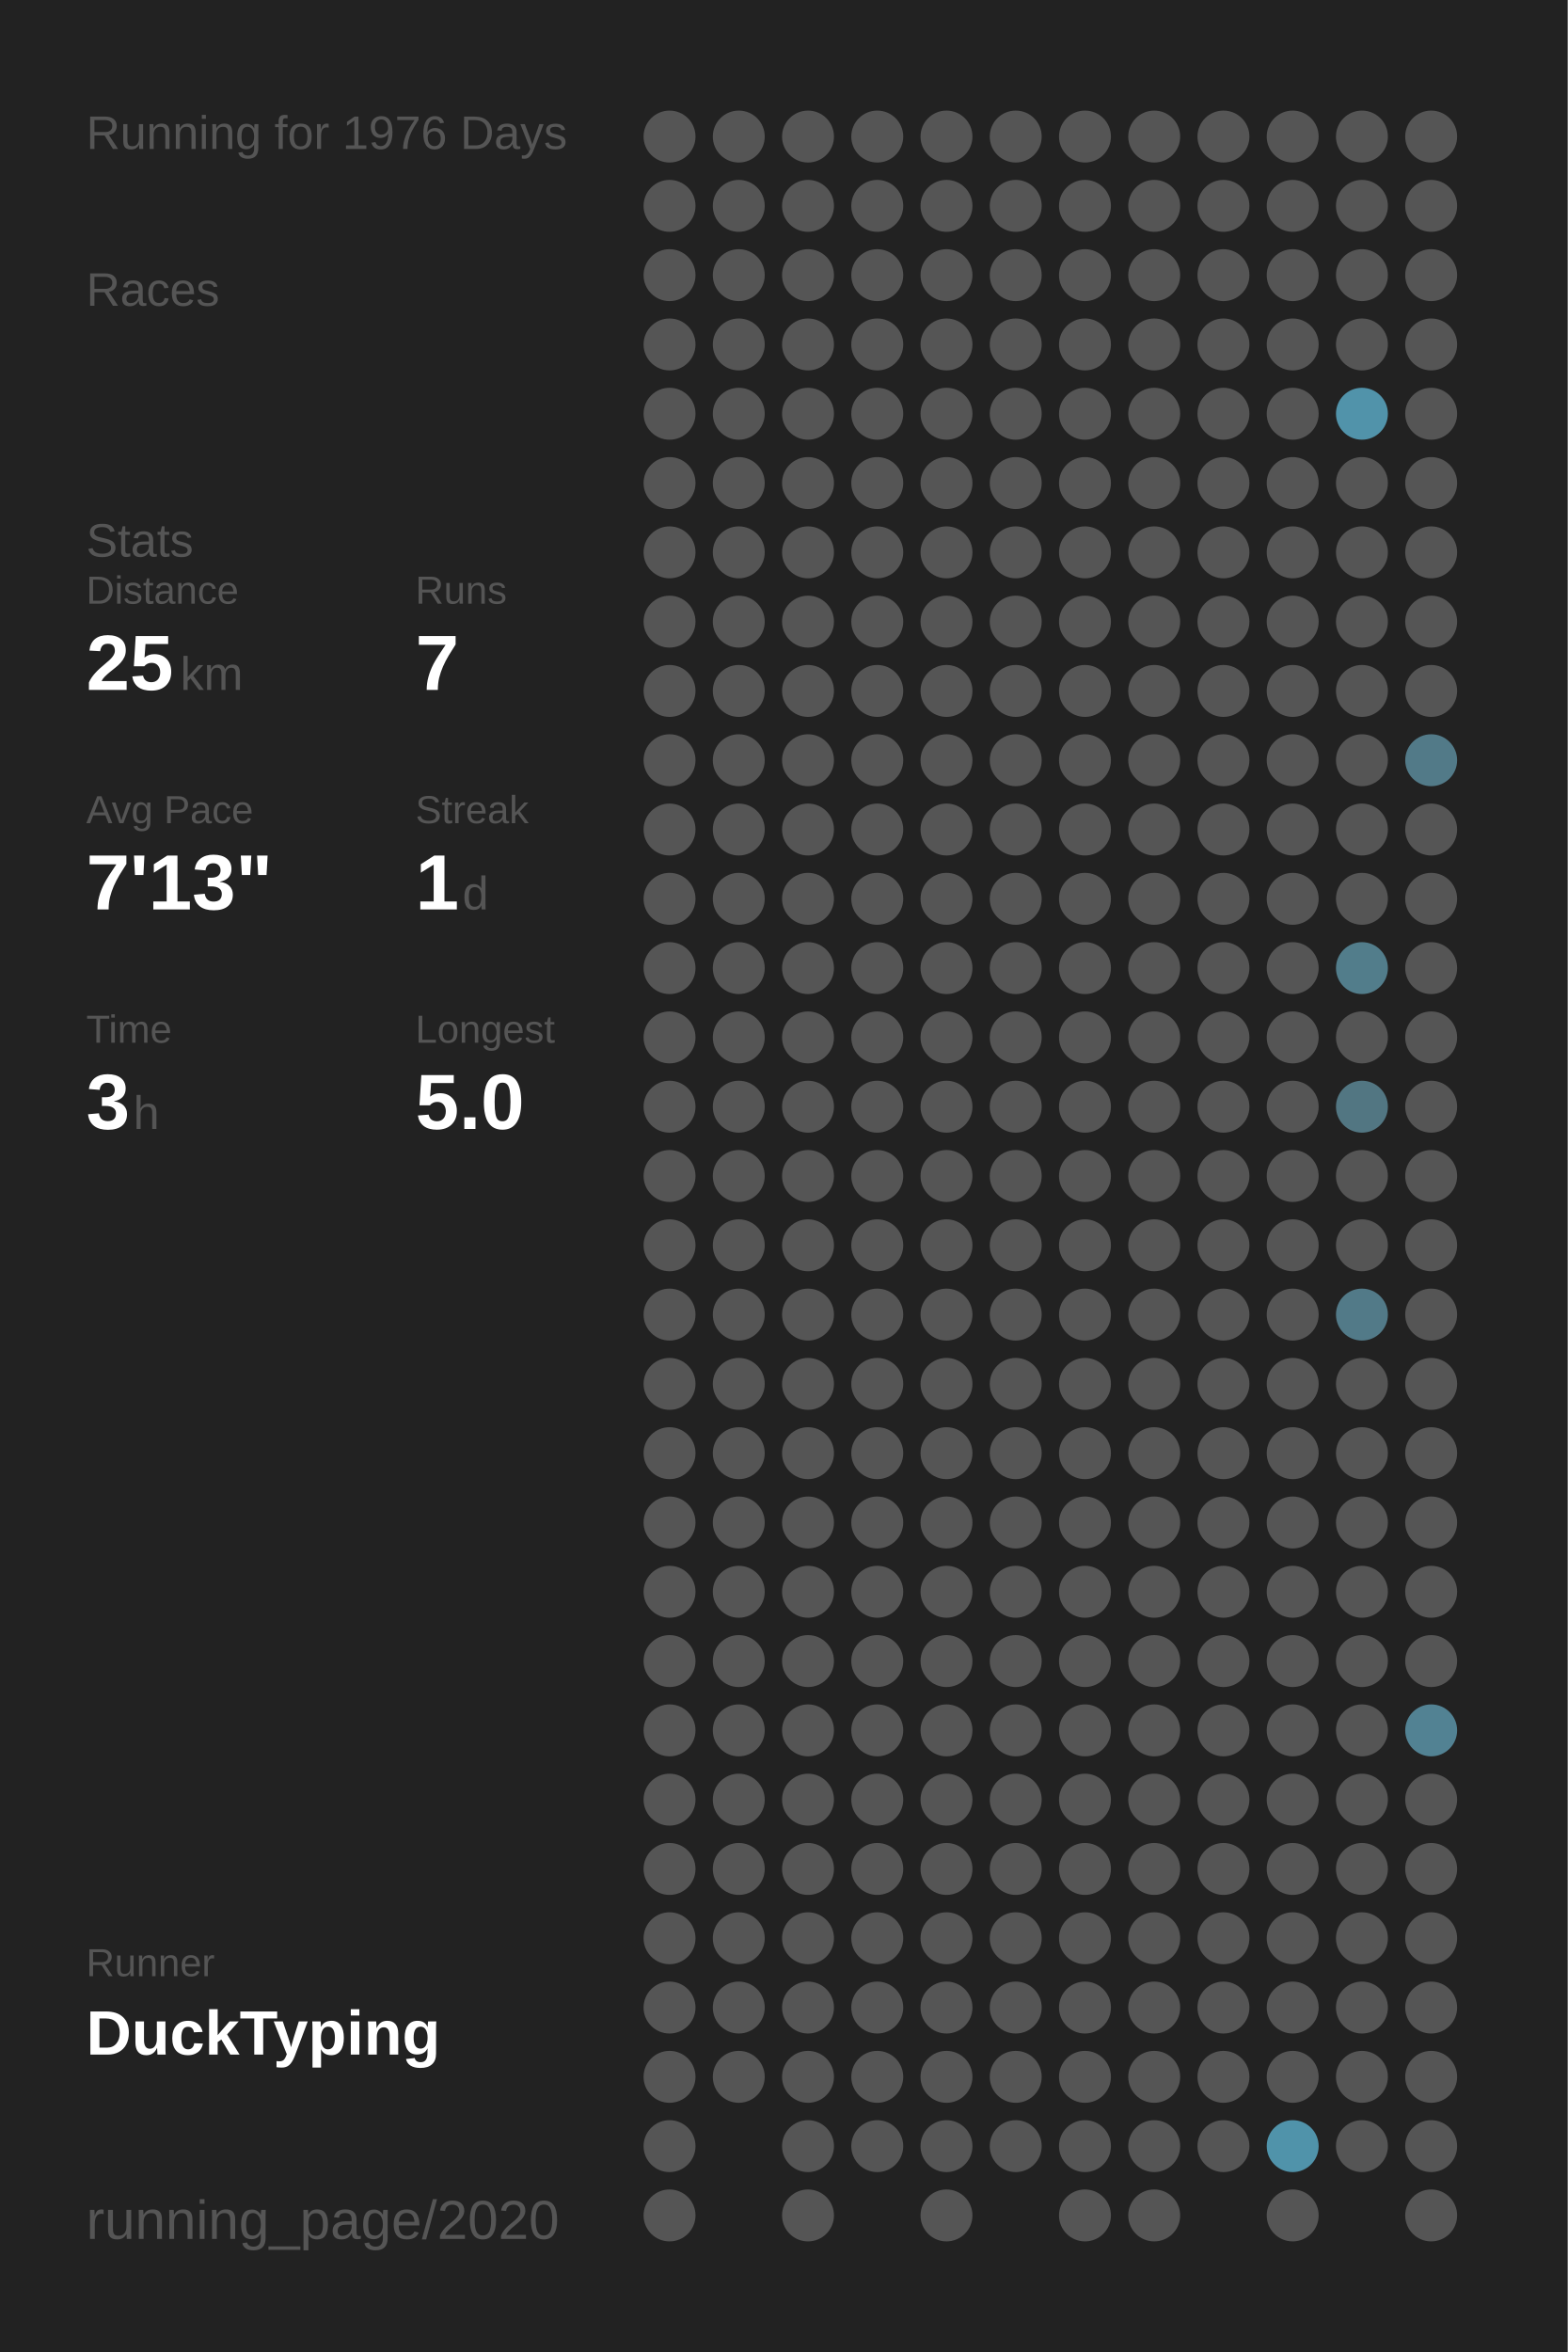
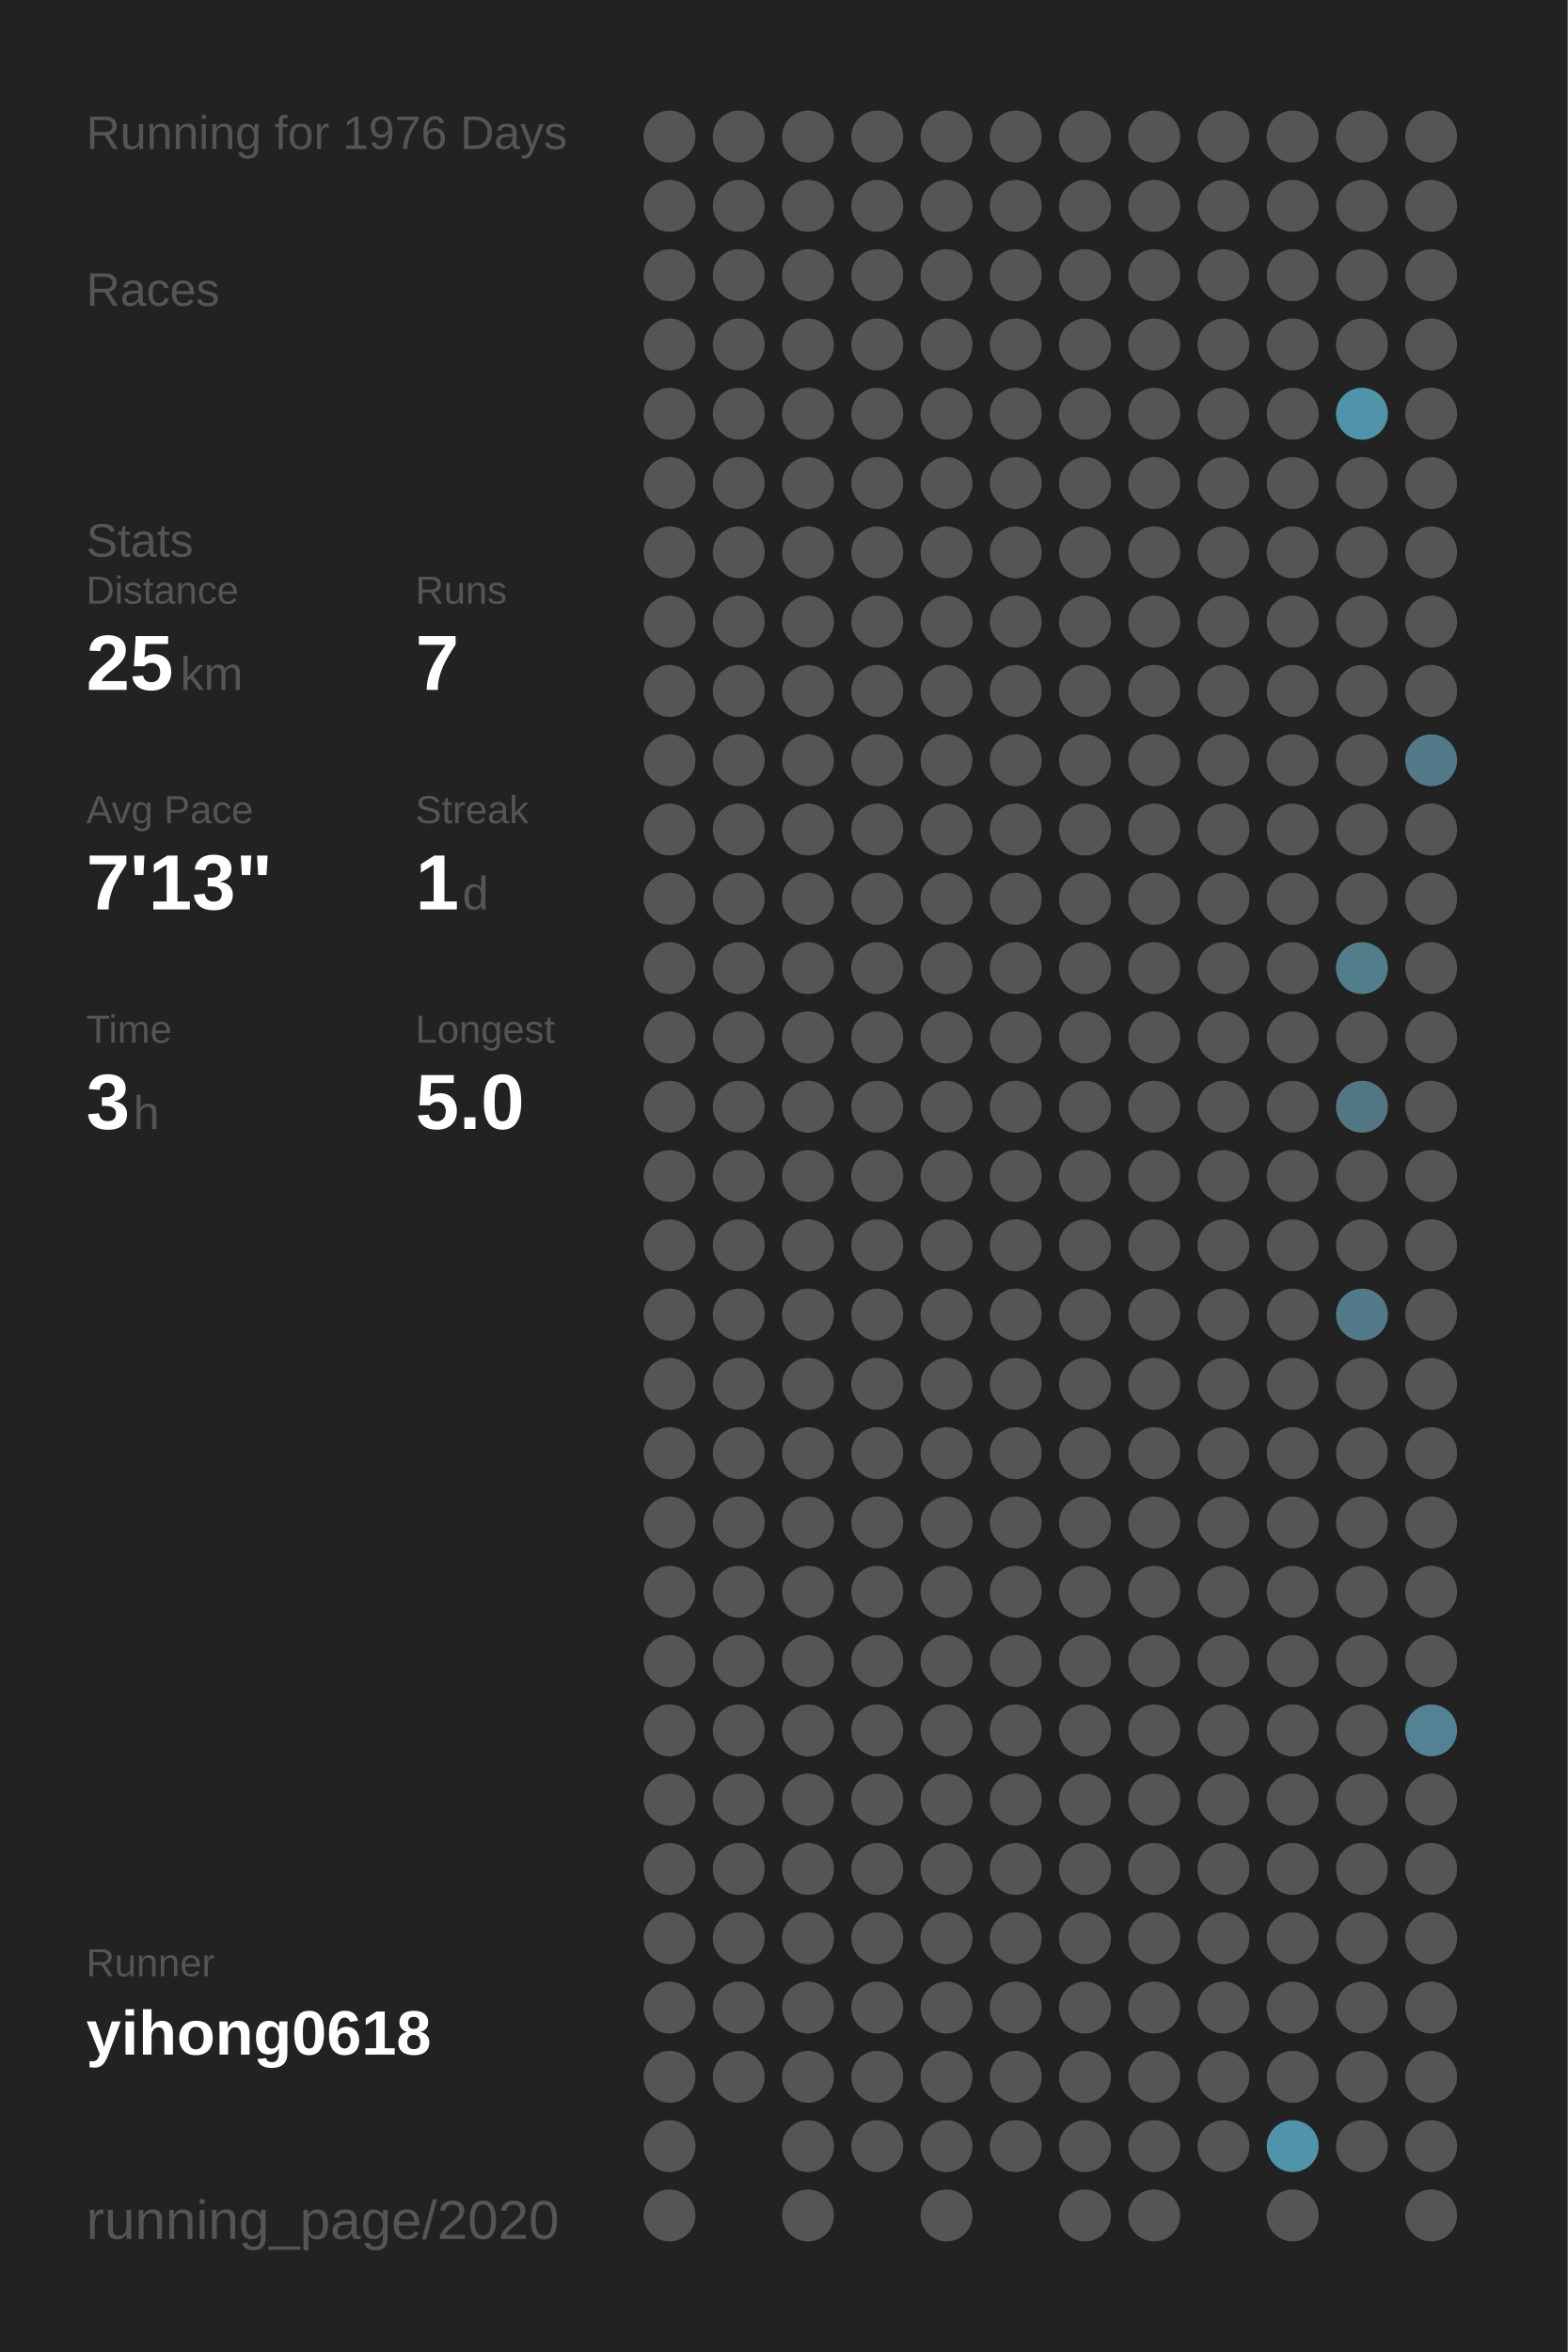
<svg xmlns="http://www.w3.org/2000/svg" baseProfile="full" height="300mm" version="1.1" viewBox="0,0,200,300" width="200mm">
  <defs />
  <rect fill="#222222" height="300" width="200" x="0" y="0" />
  <text fill="#555555" style="font-size:6px; font-family:Arial;" x="11" y="19">Running for 1976 Days</text>
  <text fill="#555555" style="font-size:6px; font-family:Arial;" x="11" y="39">Races</text>
  <text fill="#555555" style="font-size:6px; font-family:Arial;" x="11" y="71">Stats</text>
  <text fill="#555555" style="font-size:5px; font-family:Arial;" x="11" y="77">Distance</text>
  <text fill="#FFFFFF" style="font-size:10px; font-family:Arial; font-weight:bold;" x="11" y="88">25</text>
  <text fill="#555555" style="font-size:6px; font-family:Arial;" x="23" y="88">km</text>
  <text fill="#555555" style="font-size:5px; font-family:Arial;" x="53" y="77">Runs</text>
  <text fill="#FFFFFF" style="font-size:10px; font-family:Arial; font-weight:bold;" x="53" y="88">7</text>
  <text fill="#555555" style="font-size:5px; font-family:Arial;" x="11" y="105">Avg Pace</text>
  <text fill="#FFFFFF" style="font-size:10px; font-family:Arial; font-weight:bold;" x="11" y="116">7'13"</text>
  <text fill="#555555" style="font-size:5px; font-family:Arial;" x="53" y="105">Streak</text>
  <text fill="#FFFFFF" style="font-size:10px; font-family:Arial; font-weight:bold;" x="53" y="116">1</text>
  <text fill="#555555" style="font-size:6px; font-family:Arial;" x="59" y="116">d</text>
  <text fill="#555555" style="font-size:5px; font-family:Arial;" x="11" y="133">Time</text>
  <text fill="#FFFFFF" style="font-size:10px; font-family:Arial; font-weight:bold;" x="11" y="144">3</text>
  <text fill="#555555" style="font-size:6px; font-family:Arial;" x="17" y="144">h</text>
  <text fill="#555555" style="font-size:5px; font-family:Arial;" x="53" y="133">Longest</text>
  <text fill="#FFFFFF" style="font-size:10px; font-family:Arial; font-weight:bold;" x="53" y="144">5.0</text>
  <text fill="#555555" style="font-size:5px; font-family:Arial;" x="11" y="252.065">Runner</text>
-   <text fill="#FFFFFF" style="font-size:8px; font-family:Arial; font-weight:bold;" x="11" y="262.065">DuckTyping</text>
+   <text fill="#FFFFFF" style="font-size:8px; font-family:Arial; font-weight:bold;" x="11" y="262.065">yihong0618</text>
  <text fill="#555555" style="font-size:7px; font-family:Arial;" x="11" y="285.581">running_page/2020</text>
  <circle cx="85.417" cy="17.419" fill="#555555" r="3.312" />
  <circle cx="85.417" cy="26.258" fill="#555555" r="3.312" />
  <circle cx="85.417" cy="35.097" fill="#555555" r="3.312" />
  <circle cx="85.417" cy="43.935" fill="#555555" r="3.312" />
  <circle cx="85.417" cy="52.774" fill="#555555" r="3.312" />
  <circle cx="85.417" cy="61.613" fill="#555555" r="3.312" />
  <circle cx="85.417" cy="70.452" fill="#555555" r="3.312" />
  <circle cx="85.417" cy="79.29" fill="#555555" r="3.312" />
  <circle cx="85.417" cy="88.129" fill="#555555" r="3.312" />
  <circle cx="85.417" cy="96.968" fill="#555555" r="3.312" />
  <circle cx="85.417" cy="105.806" fill="#555555" r="3.312" />
  <circle cx="85.417" cy="114.645" fill="#555555" r="3.312" />
  <circle cx="85.417" cy="123.484" fill="#555555" r="3.312" />
  <circle cx="85.417" cy="132.323" fill="#555555" r="3.312" />
  <circle cx="85.417" cy="141.161" fill="#555555" r="3.312" />
  <circle cx="85.417" cy="150" fill="#555555" r="3.312" />
  <circle cx="85.417" cy="158.839" fill="#555555" r="3.312" />
  <circle cx="85.417" cy="167.677" fill="#555555" r="3.312" />
  <circle cx="85.417" cy="176.516" fill="#555555" r="3.312" />
  <circle cx="85.417" cy="185.355" fill="#555555" r="3.312" />
  <circle cx="85.417" cy="194.194" fill="#555555" r="3.312" />
  <circle cx="85.417" cy="203.032" fill="#555555" r="3.312" />
  <circle cx="85.417" cy="211.871" fill="#555555" r="3.312" />
  <circle cx="85.417" cy="220.71" fill="#555555" r="3.312" />
  <circle cx="85.417" cy="229.548" fill="#555555" r="3.312" />
  <circle cx="85.417" cy="238.387" fill="#555555" r="3.312" />
  <circle cx="85.417" cy="247.226" fill="#555555" r="3.312" />
  <circle cx="85.417" cy="256.065" fill="#555555" r="3.312" />
  <circle cx="85.417" cy="264.903" fill="#555555" r="3.312" />
  <circle cx="85.417" cy="273.742" fill="#555555" r="3.312" />
  <circle cx="85.417" cy="282.581" fill="#555555" r="3.312" />
  <circle cx="94.25" cy="17.419" fill="#555555" r="3.312" />
  <circle cx="94.25" cy="26.258" fill="#555555" r="3.312" />
  <circle cx="94.25" cy="35.097" fill="#555555" r="3.312" />
  <circle cx="94.25" cy="43.935" fill="#555555" r="3.312" />
  <circle cx="94.25" cy="52.774" fill="#555555" r="3.312" />
  <circle cx="94.25" cy="61.613" fill="#555555" r="3.312" />
  <circle cx="94.25" cy="70.452" fill="#555555" r="3.312" />
  <circle cx="94.25" cy="79.29" fill="#555555" r="3.312" />
  <circle cx="94.25" cy="88.129" fill="#555555" r="3.312" />
  <circle cx="94.25" cy="96.968" fill="#555555" r="3.312" />
  <circle cx="94.25" cy="105.806" fill="#555555" r="3.312" />
  <circle cx="94.25" cy="114.645" fill="#555555" r="3.312" />
  <circle cx="94.25" cy="123.484" fill="#555555" r="3.312" />
  <circle cx="94.25" cy="132.323" fill="#555555" r="3.312" />
  <circle cx="94.25" cy="141.161" fill="#555555" r="3.312" />
  <circle cx="94.25" cy="150" fill="#555555" r="3.312" />
  <circle cx="94.25" cy="158.839" fill="#555555" r="3.312" />
  <circle cx="94.25" cy="167.677" fill="#555555" r="3.312" />
  <circle cx="94.25" cy="176.516" fill="#555555" r="3.312" />
  <circle cx="94.25" cy="185.355" fill="#555555" r="3.312" />
  <circle cx="94.25" cy="194.194" fill="#555555" r="3.312" />
  <circle cx="94.25" cy="203.032" fill="#555555" r="3.312" />
  <circle cx="94.25" cy="211.871" fill="#555555" r="3.312" />
  <circle cx="94.25" cy="220.71" fill="#555555" r="3.312" />
  <circle cx="94.25" cy="229.548" fill="#555555" r="3.312" />
  <circle cx="94.25" cy="238.387" fill="#555555" r="3.312" />
  <circle cx="94.25" cy="247.226" fill="#555555" r="3.312" />
  <circle cx="94.25" cy="256.065" fill="#555555" r="3.312" />
  <circle cx="94.25" cy="264.903" fill="#555555" r="3.312" />
  <circle cx="103.083" cy="17.419" fill="#555555" r="3.312" />
  <circle cx="103.083" cy="26.258" fill="#555555" r="3.312" />
  <circle cx="103.083" cy="35.097" fill="#555555" r="3.312" />
  <circle cx="103.083" cy="43.935" fill="#555555" r="3.312" />
  <circle cx="103.083" cy="52.774" fill="#555555" r="3.312" />
  <circle cx="103.083" cy="61.613" fill="#555555" r="3.312" />
  <circle cx="103.083" cy="70.452" fill="#555555" r="3.312" />
  <circle cx="103.083" cy="79.29" fill="#555555" r="3.312" />
  <circle cx="103.083" cy="88.129" fill="#555555" r="3.312" />
  <circle cx="103.083" cy="96.968" fill="#555555" r="3.312" />
  <circle cx="103.083" cy="105.806" fill="#555555" r="3.312" />
  <circle cx="103.083" cy="114.645" fill="#555555" r="3.312" />
  <circle cx="103.083" cy="123.484" fill="#555555" r="3.312" />
  <circle cx="103.083" cy="132.323" fill="#555555" r="3.312" />
  <circle cx="103.083" cy="141.161" fill="#555555" r="3.312" />
  <circle cx="103.083" cy="150" fill="#555555" r="3.312" />
  <circle cx="103.083" cy="158.839" fill="#555555" r="3.312" />
  <circle cx="103.083" cy="167.677" fill="#555555" r="3.312" />
  <circle cx="103.083" cy="176.516" fill="#555555" r="3.312" />
  <circle cx="103.083" cy="185.355" fill="#555555" r="3.312" />
  <circle cx="103.083" cy="194.194" fill="#555555" r="3.312" />
  <circle cx="103.083" cy="203.032" fill="#555555" r="3.312" />
  <circle cx="103.083" cy="211.871" fill="#555555" r="3.312" />
  <circle cx="103.083" cy="220.71" fill="#555555" r="3.312" />
  <circle cx="103.083" cy="229.548" fill="#555555" r="3.312" />
  <circle cx="103.083" cy="238.387" fill="#555555" r="3.312" />
  <circle cx="103.083" cy="247.226" fill="#555555" r="3.312" />
  <circle cx="103.083" cy="256.065" fill="#555555" r="3.312" />
  <circle cx="103.083" cy="264.903" fill="#555555" r="3.312" />
  <circle cx="103.083" cy="273.742" fill="#555555" r="3.312" />
  <circle cx="103.083" cy="282.581" fill="#555555" r="3.312" />
  <circle cx="111.917" cy="17.419" fill="#555555" r="3.312" />
  <circle cx="111.917" cy="26.258" fill="#555555" r="3.312" />
  <circle cx="111.917" cy="35.097" fill="#555555" r="3.312" />
  <circle cx="111.917" cy="43.935" fill="#555555" r="3.312" />
  <circle cx="111.917" cy="52.774" fill="#555555" r="3.312" />
  <circle cx="111.917" cy="61.613" fill="#555555" r="3.312" />
  <circle cx="111.917" cy="70.452" fill="#555555" r="3.312" />
  <circle cx="111.917" cy="79.29" fill="#555555" r="3.312" />
  <circle cx="111.917" cy="88.129" fill="#555555" r="3.312" />
  <circle cx="111.917" cy="96.968" fill="#555555" r="3.312" />
  <circle cx="111.917" cy="105.806" fill="#555555" r="3.312" />
  <circle cx="111.917" cy="114.645" fill="#555555" r="3.312" />
  <circle cx="111.917" cy="123.484" fill="#555555" r="3.312" />
  <circle cx="111.917" cy="132.323" fill="#555555" r="3.312" />
  <circle cx="111.917" cy="141.161" fill="#555555" r="3.312" />
  <circle cx="111.917" cy="150" fill="#555555" r="3.312" />
  <circle cx="111.917" cy="158.839" fill="#555555" r="3.312" />
  <circle cx="111.917" cy="167.677" fill="#555555" r="3.312" />
  <circle cx="111.917" cy="176.516" fill="#555555" r="3.312" />
  <circle cx="111.917" cy="185.355" fill="#555555" r="3.312" />
  <circle cx="111.917" cy="194.194" fill="#555555" r="3.312" />
  <circle cx="111.917" cy="203.032" fill="#555555" r="3.312" />
  <circle cx="111.917" cy="211.871" fill="#555555" r="3.312" />
  <circle cx="111.917" cy="220.71" fill="#555555" r="3.312" />
  <circle cx="111.917" cy="229.548" fill="#555555" r="3.312" />
  <circle cx="111.917" cy="238.387" fill="#555555" r="3.312" />
  <circle cx="111.917" cy="247.226" fill="#555555" r="3.312" />
  <circle cx="111.917" cy="256.065" fill="#555555" r="3.312" />
  <circle cx="111.917" cy="264.903" fill="#555555" r="3.312" />
  <circle cx="111.917" cy="273.742" fill="#555555" r="3.312" />
  <circle cx="120.75" cy="17.419" fill="#555555" r="3.312" />
  <circle cx="120.75" cy="26.258" fill="#555555" r="3.312" />
  <circle cx="120.75" cy="35.097" fill="#555555" r="3.312" />
  <circle cx="120.75" cy="43.935" fill="#555555" r="3.312" />
  <circle cx="120.75" cy="52.774" fill="#555555" r="3.312" />
  <circle cx="120.75" cy="61.613" fill="#555555" r="3.312" />
  <circle cx="120.75" cy="70.452" fill="#555555" r="3.312" />
  <circle cx="120.75" cy="79.29" fill="#555555" r="3.312" />
  <circle cx="120.75" cy="88.129" fill="#555555" r="3.312" />
  <circle cx="120.75" cy="96.968" fill="#555555" r="3.312" />
  <circle cx="120.75" cy="105.806" fill="#555555" r="3.312" />
  <circle cx="120.75" cy="114.645" fill="#555555" r="3.312" />
  <circle cx="120.75" cy="123.484" fill="#555555" r="3.312" />
  <circle cx="120.75" cy="132.323" fill="#555555" r="3.312" />
  <circle cx="120.75" cy="141.161" fill="#555555" r="3.312" />
  <circle cx="120.75" cy="150" fill="#555555" r="3.312" />
  <circle cx="120.75" cy="158.839" fill="#555555" r="3.312" />
  <circle cx="120.75" cy="167.677" fill="#555555" r="3.312" />
  <circle cx="120.75" cy="176.516" fill="#555555" r="3.312" />
  <circle cx="120.75" cy="185.355" fill="#555555" r="3.312" />
  <circle cx="120.75" cy="194.194" fill="#555555" r="3.312" />
  <circle cx="120.75" cy="203.032" fill="#555555" r="3.312" />
  <circle cx="120.75" cy="211.871" fill="#555555" r="3.312" />
  <circle cx="120.75" cy="220.71" fill="#555555" r="3.312" />
  <circle cx="120.75" cy="229.548" fill="#555555" r="3.312" />
  <circle cx="120.75" cy="238.387" fill="#555555" r="3.312" />
  <circle cx="120.75" cy="247.226" fill="#555555" r="3.312" />
  <circle cx="120.75" cy="256.065" fill="#555555" r="3.312" />
  <circle cx="120.75" cy="264.903" fill="#555555" r="3.312" />
  <circle cx="120.75" cy="273.742" fill="#555555" r="3.312" />
  <circle cx="120.75" cy="282.581" fill="#555555" r="3.312" />
  <circle cx="129.583" cy="17.419" fill="#555555" r="3.312" />
  <circle cx="129.583" cy="26.258" fill="#555555" r="3.312" />
  <circle cx="129.583" cy="35.097" fill="#555555" r="3.312" />
  <circle cx="129.583" cy="43.935" fill="#555555" r="3.312" />
  <circle cx="129.583" cy="52.774" fill="#555555" r="3.312" />
  <circle cx="129.583" cy="61.613" fill="#555555" r="3.312" />
  <circle cx="129.583" cy="70.452" fill="#555555" r="3.312" />
  <circle cx="129.583" cy="79.29" fill="#555555" r="3.312" />
  <circle cx="129.583" cy="88.129" fill="#555555" r="3.312" />
  <circle cx="129.583" cy="96.968" fill="#555555" r="3.312" />
  <circle cx="129.583" cy="105.806" fill="#555555" r="3.312" />
  <circle cx="129.583" cy="114.645" fill="#555555" r="3.312" />
  <circle cx="129.583" cy="123.484" fill="#555555" r="3.312" />
  <circle cx="129.583" cy="132.323" fill="#555555" r="3.312" />
  <circle cx="129.583" cy="141.161" fill="#555555" r="3.312" />
  <circle cx="129.583" cy="150" fill="#555555" r="3.312" />
  <circle cx="129.583" cy="158.839" fill="#555555" r="3.312" />
  <circle cx="129.583" cy="167.677" fill="#555555" r="3.312" />
  <circle cx="129.583" cy="176.516" fill="#555555" r="3.312" />
  <circle cx="129.583" cy="185.355" fill="#555555" r="3.312" />
  <circle cx="129.583" cy="194.194" fill="#555555" r="3.312" />
  <circle cx="129.583" cy="203.032" fill="#555555" r="3.312" />
  <circle cx="129.583" cy="211.871" fill="#555555" r="3.312" />
  <circle cx="129.583" cy="220.71" fill="#555555" r="3.312" />
  <circle cx="129.583" cy="229.548" fill="#555555" r="3.312" />
  <circle cx="129.583" cy="238.387" fill="#555555" r="3.312" />
  <circle cx="129.583" cy="247.226" fill="#555555" r="3.312" />
  <circle cx="129.583" cy="256.065" fill="#555555" r="3.312" />
  <circle cx="129.583" cy="264.903" fill="#555555" r="3.312" />
  <circle cx="129.583" cy="273.742" fill="#555555" r="3.312" />
  <circle cx="138.417" cy="17.419" fill="#555555" r="3.312" />
  <circle cx="138.417" cy="26.258" fill="#555555" r="3.312" />
  <circle cx="138.417" cy="35.097" fill="#555555" r="3.312" />
  <circle cx="138.417" cy="43.935" fill="#555555" r="3.312" />
  <circle cx="138.417" cy="52.774" fill="#555555" r="3.312" />
  <circle cx="138.417" cy="61.613" fill="#555555" r="3.312" />
  <circle cx="138.417" cy="70.452" fill="#555555" r="3.312" />
  <circle cx="138.417" cy="79.29" fill="#555555" r="3.312" />
  <circle cx="138.417" cy="88.129" fill="#555555" r="3.312" />
  <circle cx="138.417" cy="96.968" fill="#555555" r="3.312" />
  <circle cx="138.417" cy="105.806" fill="#555555" r="3.312" />
  <circle cx="138.417" cy="114.645" fill="#555555" r="3.312" />
  <circle cx="138.417" cy="123.484" fill="#555555" r="3.312" />
  <circle cx="138.417" cy="132.323" fill="#555555" r="3.312" />
  <circle cx="138.417" cy="141.161" fill="#555555" r="3.312" />
  <circle cx="138.417" cy="150" fill="#555555" r="3.312" />
  <circle cx="138.417" cy="158.839" fill="#555555" r="3.312" />
  <circle cx="138.417" cy="167.677" fill="#555555" r="3.312" />
  <circle cx="138.417" cy="176.516" fill="#555555" r="3.312" />
  <circle cx="138.417" cy="185.355" fill="#555555" r="3.312" />
  <circle cx="138.417" cy="194.194" fill="#555555" r="3.312" />
  <circle cx="138.417" cy="203.032" fill="#555555" r="3.312" />
  <circle cx="138.417" cy="211.871" fill="#555555" r="3.312" />
  <circle cx="138.417" cy="220.71" fill="#555555" r="3.312" />
  <circle cx="138.417" cy="229.548" fill="#555555" r="3.312" />
  <circle cx="138.417" cy="238.387" fill="#555555" r="3.312" />
  <circle cx="138.417" cy="247.226" fill="#555555" r="3.312" />
  <circle cx="138.417" cy="256.065" fill="#555555" r="3.312" />
  <circle cx="138.417" cy="264.903" fill="#555555" r="3.312" />
  <circle cx="138.417" cy="273.742" fill="#555555" r="3.312" />
  <circle cx="138.417" cy="282.581" fill="#555555" r="3.312" />
  <circle cx="147.25" cy="17.419" fill="#555555" r="3.312" />
  <circle cx="147.25" cy="26.258" fill="#555555" r="3.312" />
  <circle cx="147.25" cy="35.097" fill="#555555" r="3.312" />
  <circle cx="147.25" cy="43.935" fill="#555555" r="3.312" />
  <circle cx="147.25" cy="52.774" fill="#555555" r="3.312" />
  <circle cx="147.25" cy="61.613" fill="#555555" r="3.312" />
  <circle cx="147.25" cy="70.452" fill="#555555" r="3.312" />
  <circle cx="147.25" cy="79.29" fill="#555555" r="3.312" />
  <circle cx="147.25" cy="88.129" fill="#555555" r="3.312" />
  <circle cx="147.25" cy="96.968" fill="#555555" r="3.312" />
  <circle cx="147.25" cy="105.806" fill="#555555" r="3.312" />
  <circle cx="147.25" cy="114.645" fill="#555555" r="3.312" />
  <circle cx="147.25" cy="123.484" fill="#555555" r="3.312" />
  <circle cx="147.25" cy="132.323" fill="#555555" r="3.312" />
  <circle cx="147.25" cy="141.161" fill="#555555" r="3.312" />
  <circle cx="147.25" cy="150" fill="#555555" r="3.312" />
  <circle cx="147.25" cy="158.839" fill="#555555" r="3.312" />
  <circle cx="147.25" cy="167.677" fill="#555555" r="3.312" />
  <circle cx="147.25" cy="176.516" fill="#555555" r="3.312" />
  <circle cx="147.25" cy="185.355" fill="#555555" r="3.312" />
  <circle cx="147.25" cy="194.194" fill="#555555" r="3.312" />
  <circle cx="147.25" cy="203.032" fill="#555555" r="3.312" />
  <circle cx="147.25" cy="211.871" fill="#555555" r="3.312" />
  <circle cx="147.25" cy="220.71" fill="#555555" r="3.312" />
  <circle cx="147.25" cy="229.548" fill="#555555" r="3.312" />
  <circle cx="147.25" cy="238.387" fill="#555555" r="3.312" />
  <circle cx="147.25" cy="247.226" fill="#555555" r="3.312" />
  <circle cx="147.25" cy="256.065" fill="#555555" r="3.312" />
  <circle cx="147.25" cy="264.903" fill="#555555" r="3.312" />
  <circle cx="147.25" cy="273.742" fill="#555555" r="3.312" />
  <circle cx="147.25" cy="282.581" fill="#555555" r="3.312" />
  <circle cx="156.083" cy="17.419" fill="#555555" r="3.312" />
  <circle cx="156.083" cy="26.258" fill="#555555" r="3.312" />
  <circle cx="156.083" cy="35.097" fill="#555555" r="3.312" />
  <circle cx="156.083" cy="43.935" fill="#555555" r="3.312" />
  <circle cx="156.083" cy="52.774" fill="#555555" r="3.312" />
  <circle cx="156.083" cy="61.613" fill="#555555" r="3.312" />
  <circle cx="156.083" cy="70.452" fill="#555555" r="3.312" />
  <circle cx="156.083" cy="79.29" fill="#555555" r="3.312" />
  <circle cx="156.083" cy="88.129" fill="#555555" r="3.312" />
  <circle cx="156.083" cy="96.968" fill="#555555" r="3.312" />
  <circle cx="156.083" cy="105.806" fill="#555555" r="3.312" />
  <circle cx="156.083" cy="114.645" fill="#555555" r="3.312" />
  <circle cx="156.083" cy="123.484" fill="#555555" r="3.312" />
  <circle cx="156.083" cy="132.323" fill="#555555" r="3.312" />
  <circle cx="156.083" cy="141.161" fill="#555555" r="3.312" />
  <circle cx="156.083" cy="150" fill="#555555" r="3.312" />
  <circle cx="156.083" cy="158.839" fill="#555555" r="3.312" />
  <circle cx="156.083" cy="167.677" fill="#555555" r="3.312" />
  <circle cx="156.083" cy="176.516" fill="#555555" r="3.312" />
  <circle cx="156.083" cy="185.355" fill="#555555" r="3.312" />
  <circle cx="156.083" cy="194.194" fill="#555555" r="3.312" />
  <circle cx="156.083" cy="203.032" fill="#555555" r="3.312" />
  <circle cx="156.083" cy="211.871" fill="#555555" r="3.312" />
  <circle cx="156.083" cy="220.71" fill="#555555" r="3.312" />
  <circle cx="156.083" cy="229.548" fill="#555555" r="3.312" />
  <circle cx="156.083" cy="238.387" fill="#555555" r="3.312" />
  <circle cx="156.083" cy="247.226" fill="#555555" r="3.312" />
  <circle cx="156.083" cy="256.065" fill="#555555" r="3.312" />
  <circle cx="156.083" cy="264.903" fill="#555555" r="3.312" />
  <circle cx="156.083" cy="273.742" fill="#555555" r="3.312" />
  <circle cx="164.917" cy="17.419" fill="#555555" r="3.312" />
  <circle cx="164.917" cy="26.258" fill="#555555" r="3.312" />
  <circle cx="164.917" cy="35.097" fill="#555555" r="3.312" />
  <circle cx="164.917" cy="43.935" fill="#555555" r="3.312" />
  <circle cx="164.917" cy="52.774" fill="#555555" r="3.312" />
  <circle cx="164.917" cy="61.613" fill="#555555" r="3.312" />
  <circle cx="164.917" cy="70.452" fill="#555555" r="3.312" />
  <circle cx="164.917" cy="79.29" fill="#555555" r="3.312" />
  <circle cx="164.917" cy="88.129" fill="#555555" r="3.312" />
  <circle cx="164.917" cy="96.968" fill="#555555" r="3.312" />
  <circle cx="164.917" cy="105.806" fill="#555555" r="3.312" />
  <circle cx="164.917" cy="114.645" fill="#555555" r="3.312" />
  <circle cx="164.917" cy="123.484" fill="#555555" r="3.312" />
  <circle cx="164.917" cy="132.323" fill="#555555" r="3.312" />
  <circle cx="164.917" cy="141.161" fill="#555555" r="3.312" />
  <circle cx="164.917" cy="150" fill="#555555" r="3.312" />
  <circle cx="164.917" cy="158.839" fill="#555555" r="3.312" />
  <circle cx="164.917" cy="167.677" fill="#555555" r="3.312" />
  <circle cx="164.917" cy="176.516" fill="#555555" r="3.312" />
  <circle cx="164.917" cy="185.355" fill="#555555" r="3.312" />
  <circle cx="164.917" cy="194.194" fill="#555555" r="3.312" />
  <circle cx="164.917" cy="203.032" fill="#555555" r="3.312" />
  <circle cx="164.917" cy="211.871" fill="#555555" r="3.312" />
  <circle cx="164.917" cy="220.71" fill="#555555" r="3.312" />
  <circle cx="164.917" cy="229.548" fill="#555555" r="3.312" />
  <circle cx="164.917" cy="238.387" fill="#555555" r="3.312" />
  <circle cx="164.917" cy="247.226" fill="#555555" r="3.312" />
  <circle cx="164.917" cy="256.065" fill="#555555" r="3.312" />
  <circle cx="164.917" cy="264.903" fill="#555555" r="3.312" />
  <circle cx="164.917" cy="273.742" fill="#5093aa" r="3.312" />
  <circle cx="164.917" cy="282.581" fill="#555555" r="3.312" />
  <circle cx="173.75" cy="17.419" fill="#555555" r="3.312" />
  <circle cx="173.75" cy="26.258" fill="#555555" r="3.312" />
  <circle cx="173.75" cy="35.097" fill="#555555" r="3.312" />
  <circle cx="173.75" cy="43.935" fill="#555555" r="3.312" />
  <circle cx="173.75" cy="52.774" fill="#5193aa" r="3.312" />
  <circle cx="173.75" cy="61.613" fill="#555555" r="3.312" />
  <circle cx="173.75" cy="70.452" fill="#555555" r="3.312" />
  <circle cx="173.75" cy="79.29" fill="#555555" r="3.312" />
  <circle cx="173.75" cy="88.129" fill="#555555" r="3.312" />
  <circle cx="173.75" cy="96.968" fill="#555555" r="3.312" />
  <circle cx="173.75" cy="105.806" fill="#555555" r="3.312" />
  <circle cx="173.75" cy="114.645" fill="#555555" r="3.312" />
  <circle cx="173.75" cy="123.484" fill="#527d8b" r="3.312" />
  <circle cx="173.75" cy="132.323" fill="#555555" r="3.312" />
  <circle cx="173.75" cy="141.161" fill="#527682" r="3.312" />
  <circle cx="173.75" cy="150" fill="#555555" r="3.312" />
  <circle cx="173.75" cy="158.839" fill="#555555" r="3.312" />
  <circle cx="173.75" cy="167.677" fill="#527a88" r="3.312" />
  <circle cx="173.75" cy="176.516" fill="#555555" r="3.312" />
  <circle cx="173.75" cy="185.355" fill="#555555" r="3.312" />
  <circle cx="173.75" cy="194.194" fill="#555555" r="3.312" />
  <circle cx="173.75" cy="203.032" fill="#555555" r="3.312" />
  <circle cx="173.75" cy="211.871" fill="#555555" r="3.312" />
  <circle cx="173.75" cy="220.71" fill="#555555" r="3.312" />
  <circle cx="173.75" cy="229.548" fill="#555555" r="3.312" />
  <circle cx="173.75" cy="238.387" fill="#555555" r="3.312" />
  <circle cx="173.75" cy="247.226" fill="#555555" r="3.312" />
  <circle cx="173.75" cy="256.065" fill="#555555" r="3.312" />
  <circle cx="173.75" cy="264.903" fill="#555555" r="3.312" />
  <circle cx="173.75" cy="273.742" fill="#555555" r="3.312" />
  <circle cx="182.583" cy="17.419" fill="#555555" r="3.312" />
  <circle cx="182.583" cy="26.258" fill="#555555" r="3.312" />
  <circle cx="182.583" cy="35.097" fill="#555555" r="3.312" />
  <circle cx="182.583" cy="43.935" fill="#555555" r="3.312" />
  <circle cx="182.583" cy="52.774" fill="#555555" r="3.312" />
  <circle cx="182.583" cy="61.613" fill="#555555" r="3.312" />
  <circle cx="182.583" cy="70.452" fill="#555555" r="3.312" />
  <circle cx="182.583" cy="79.29" fill="#555555" r="3.312" />
  <circle cx="182.583" cy="88.129" fill="#555555" r="3.312" />
  <circle cx="182.583" cy="96.968" fill="#527a88" r="3.312" />
  <circle cx="182.583" cy="105.806" fill="#555555" r="3.312" />
  <circle cx="182.583" cy="114.645" fill="#555555" r="3.312" />
  <circle cx="182.583" cy="123.484" fill="#555555" r="3.312" />
  <circle cx="182.583" cy="132.323" fill="#555555" r="3.312" />
  <circle cx="182.583" cy="141.161" fill="#555555" r="3.312" />
  <circle cx="182.583" cy="150" fill="#555555" r="3.312" />
  <circle cx="182.583" cy="158.839" fill="#555555" r="3.312" />
  <circle cx="182.583" cy="167.677" fill="#555555" r="3.312" />
  <circle cx="182.583" cy="176.516" fill="#555555" r="3.312" />
  <circle cx="182.583" cy="185.355" fill="#555555" r="3.312" />
  <circle cx="182.583" cy="194.194" fill="#555555" r="3.312" />
  <circle cx="182.583" cy="203.032" fill="#555555" r="3.312" />
  <circle cx="182.583" cy="211.871" fill="#555555" r="3.312" />
  <circle cx="182.583" cy="220.71" fill="#528293" r="3.312" />
  <circle cx="182.583" cy="229.548" fill="#555555" r="3.312" />
  <circle cx="182.583" cy="238.387" fill="#555555" r="3.312" />
  <circle cx="182.583" cy="247.226" fill="#555555" r="3.312" />
  <circle cx="182.583" cy="256.065" fill="#555555" r="3.312" />
  <circle cx="182.583" cy="264.903" fill="#555555" r="3.312" />
  <circle cx="182.583" cy="273.742" fill="#555555" r="3.312" />
  <circle cx="182.583" cy="282.581" fill="#555555" r="3.312" />
</svg>
